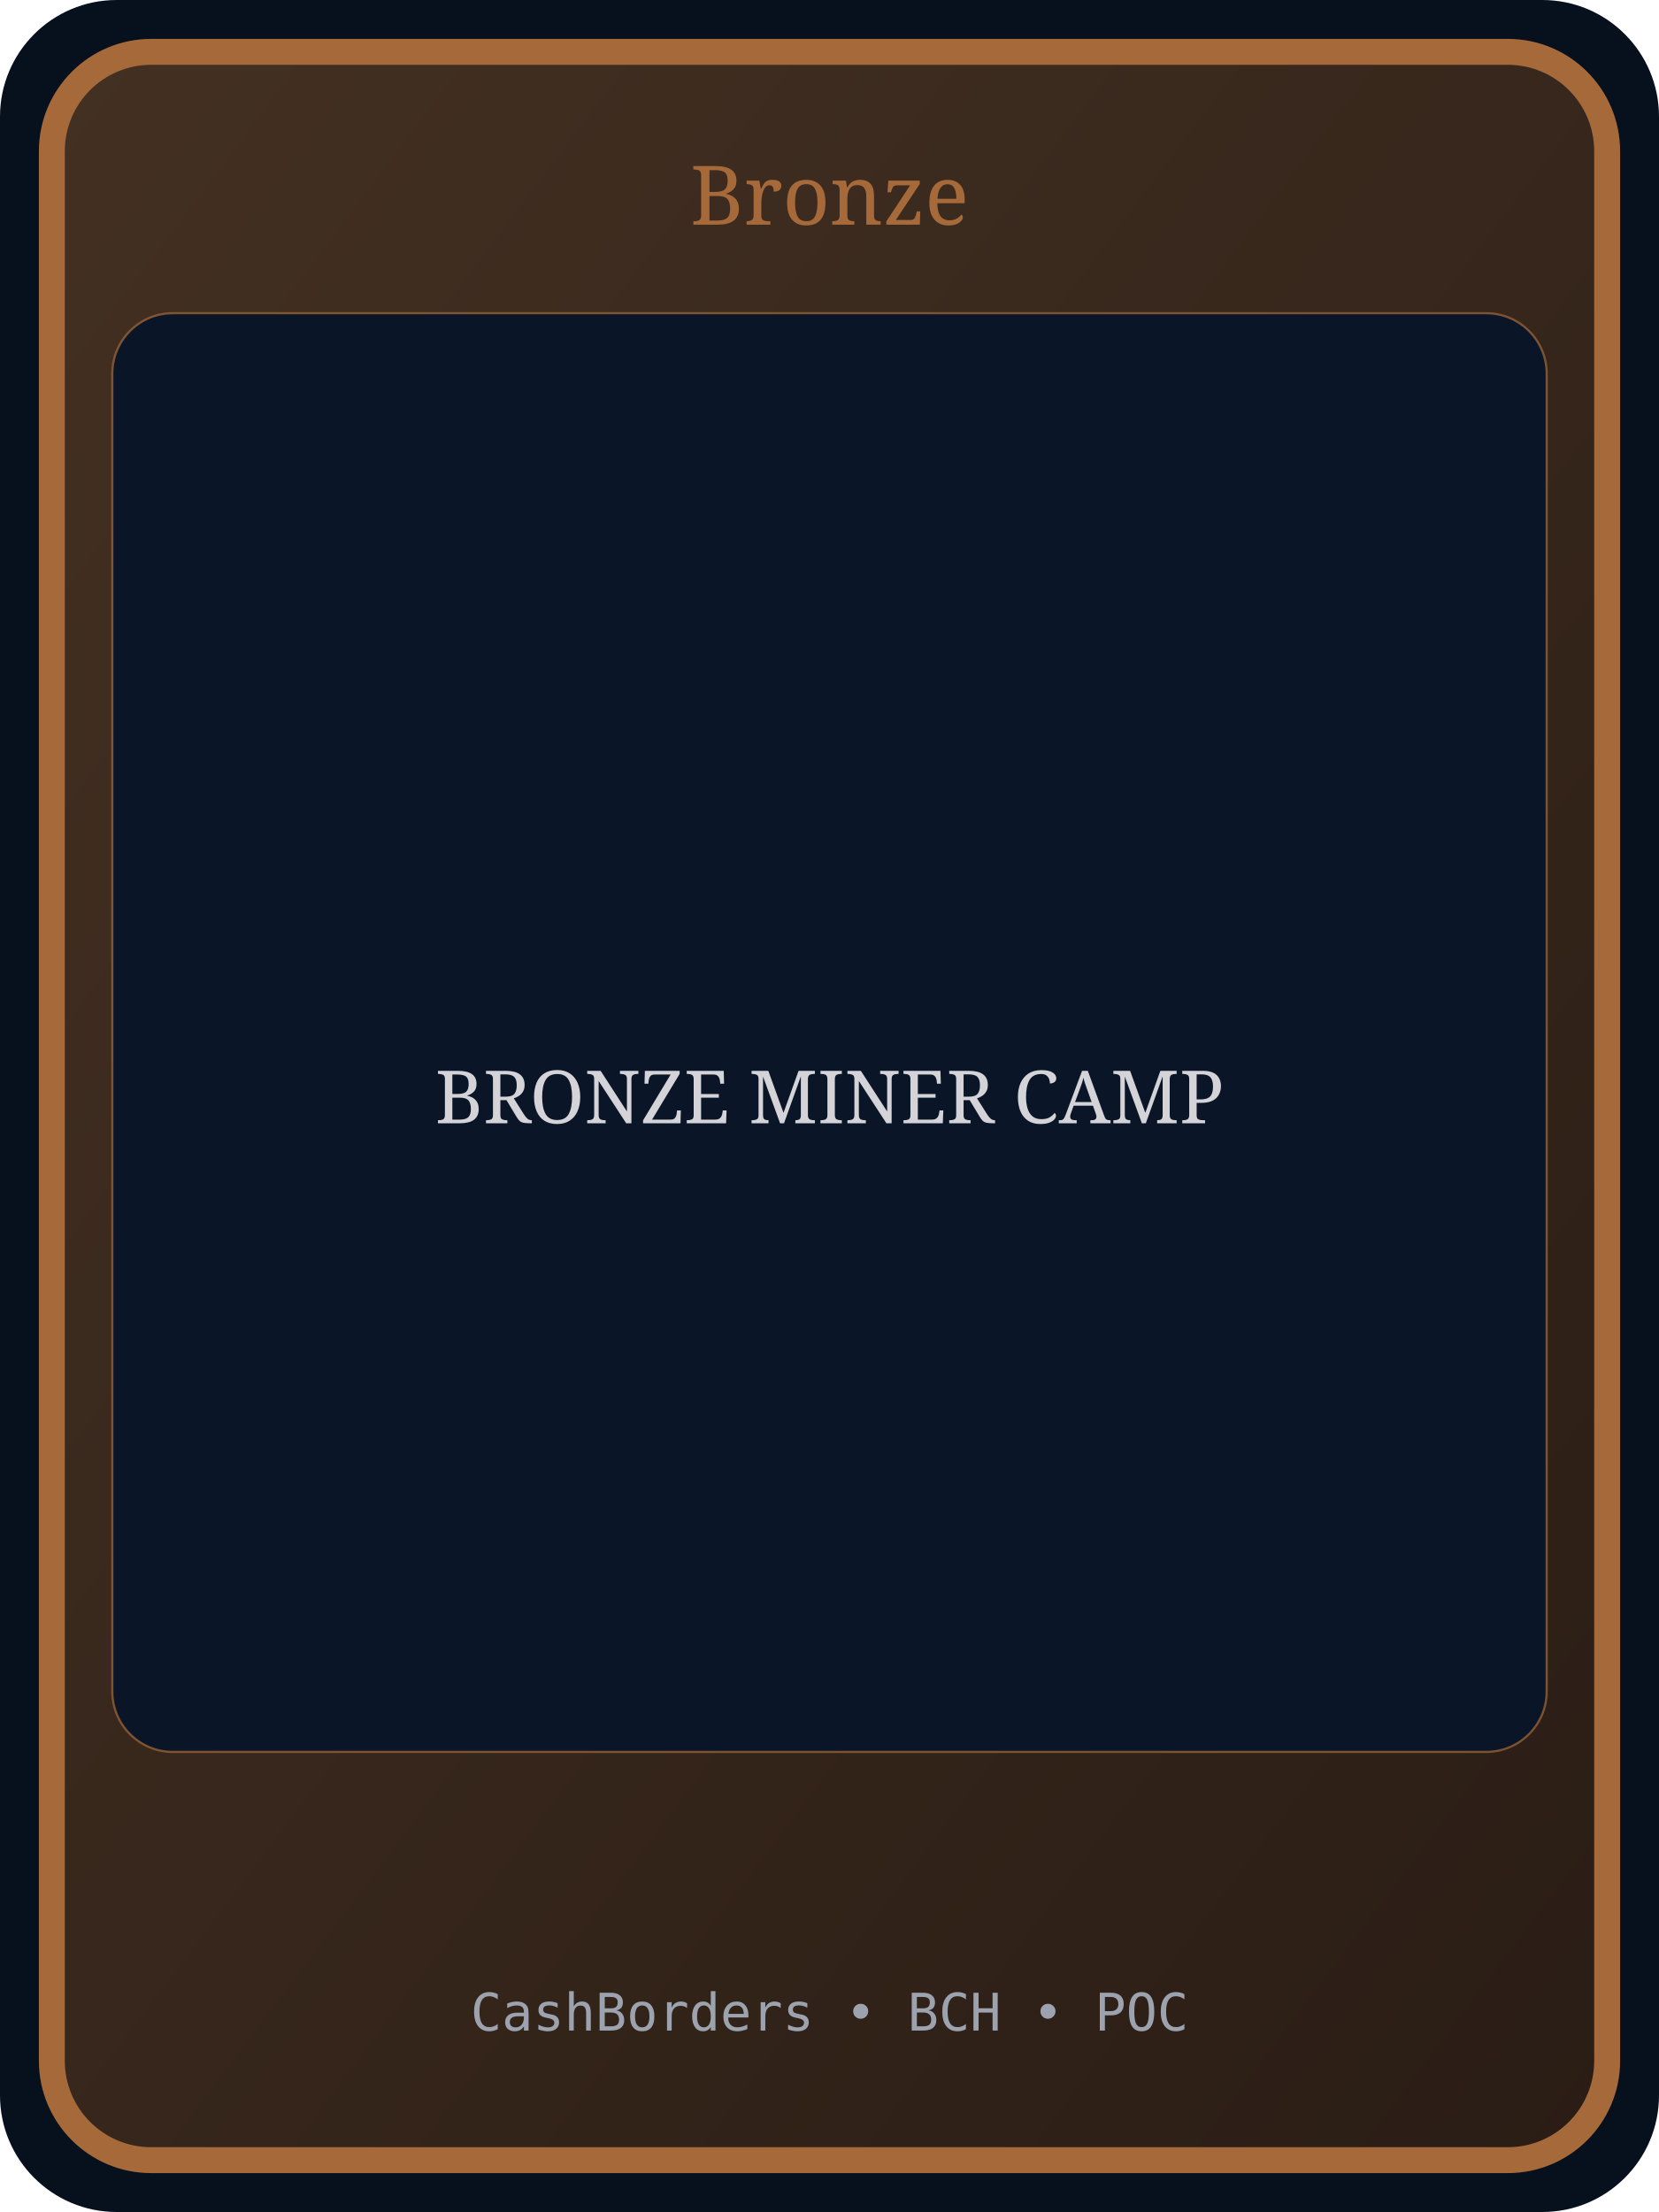
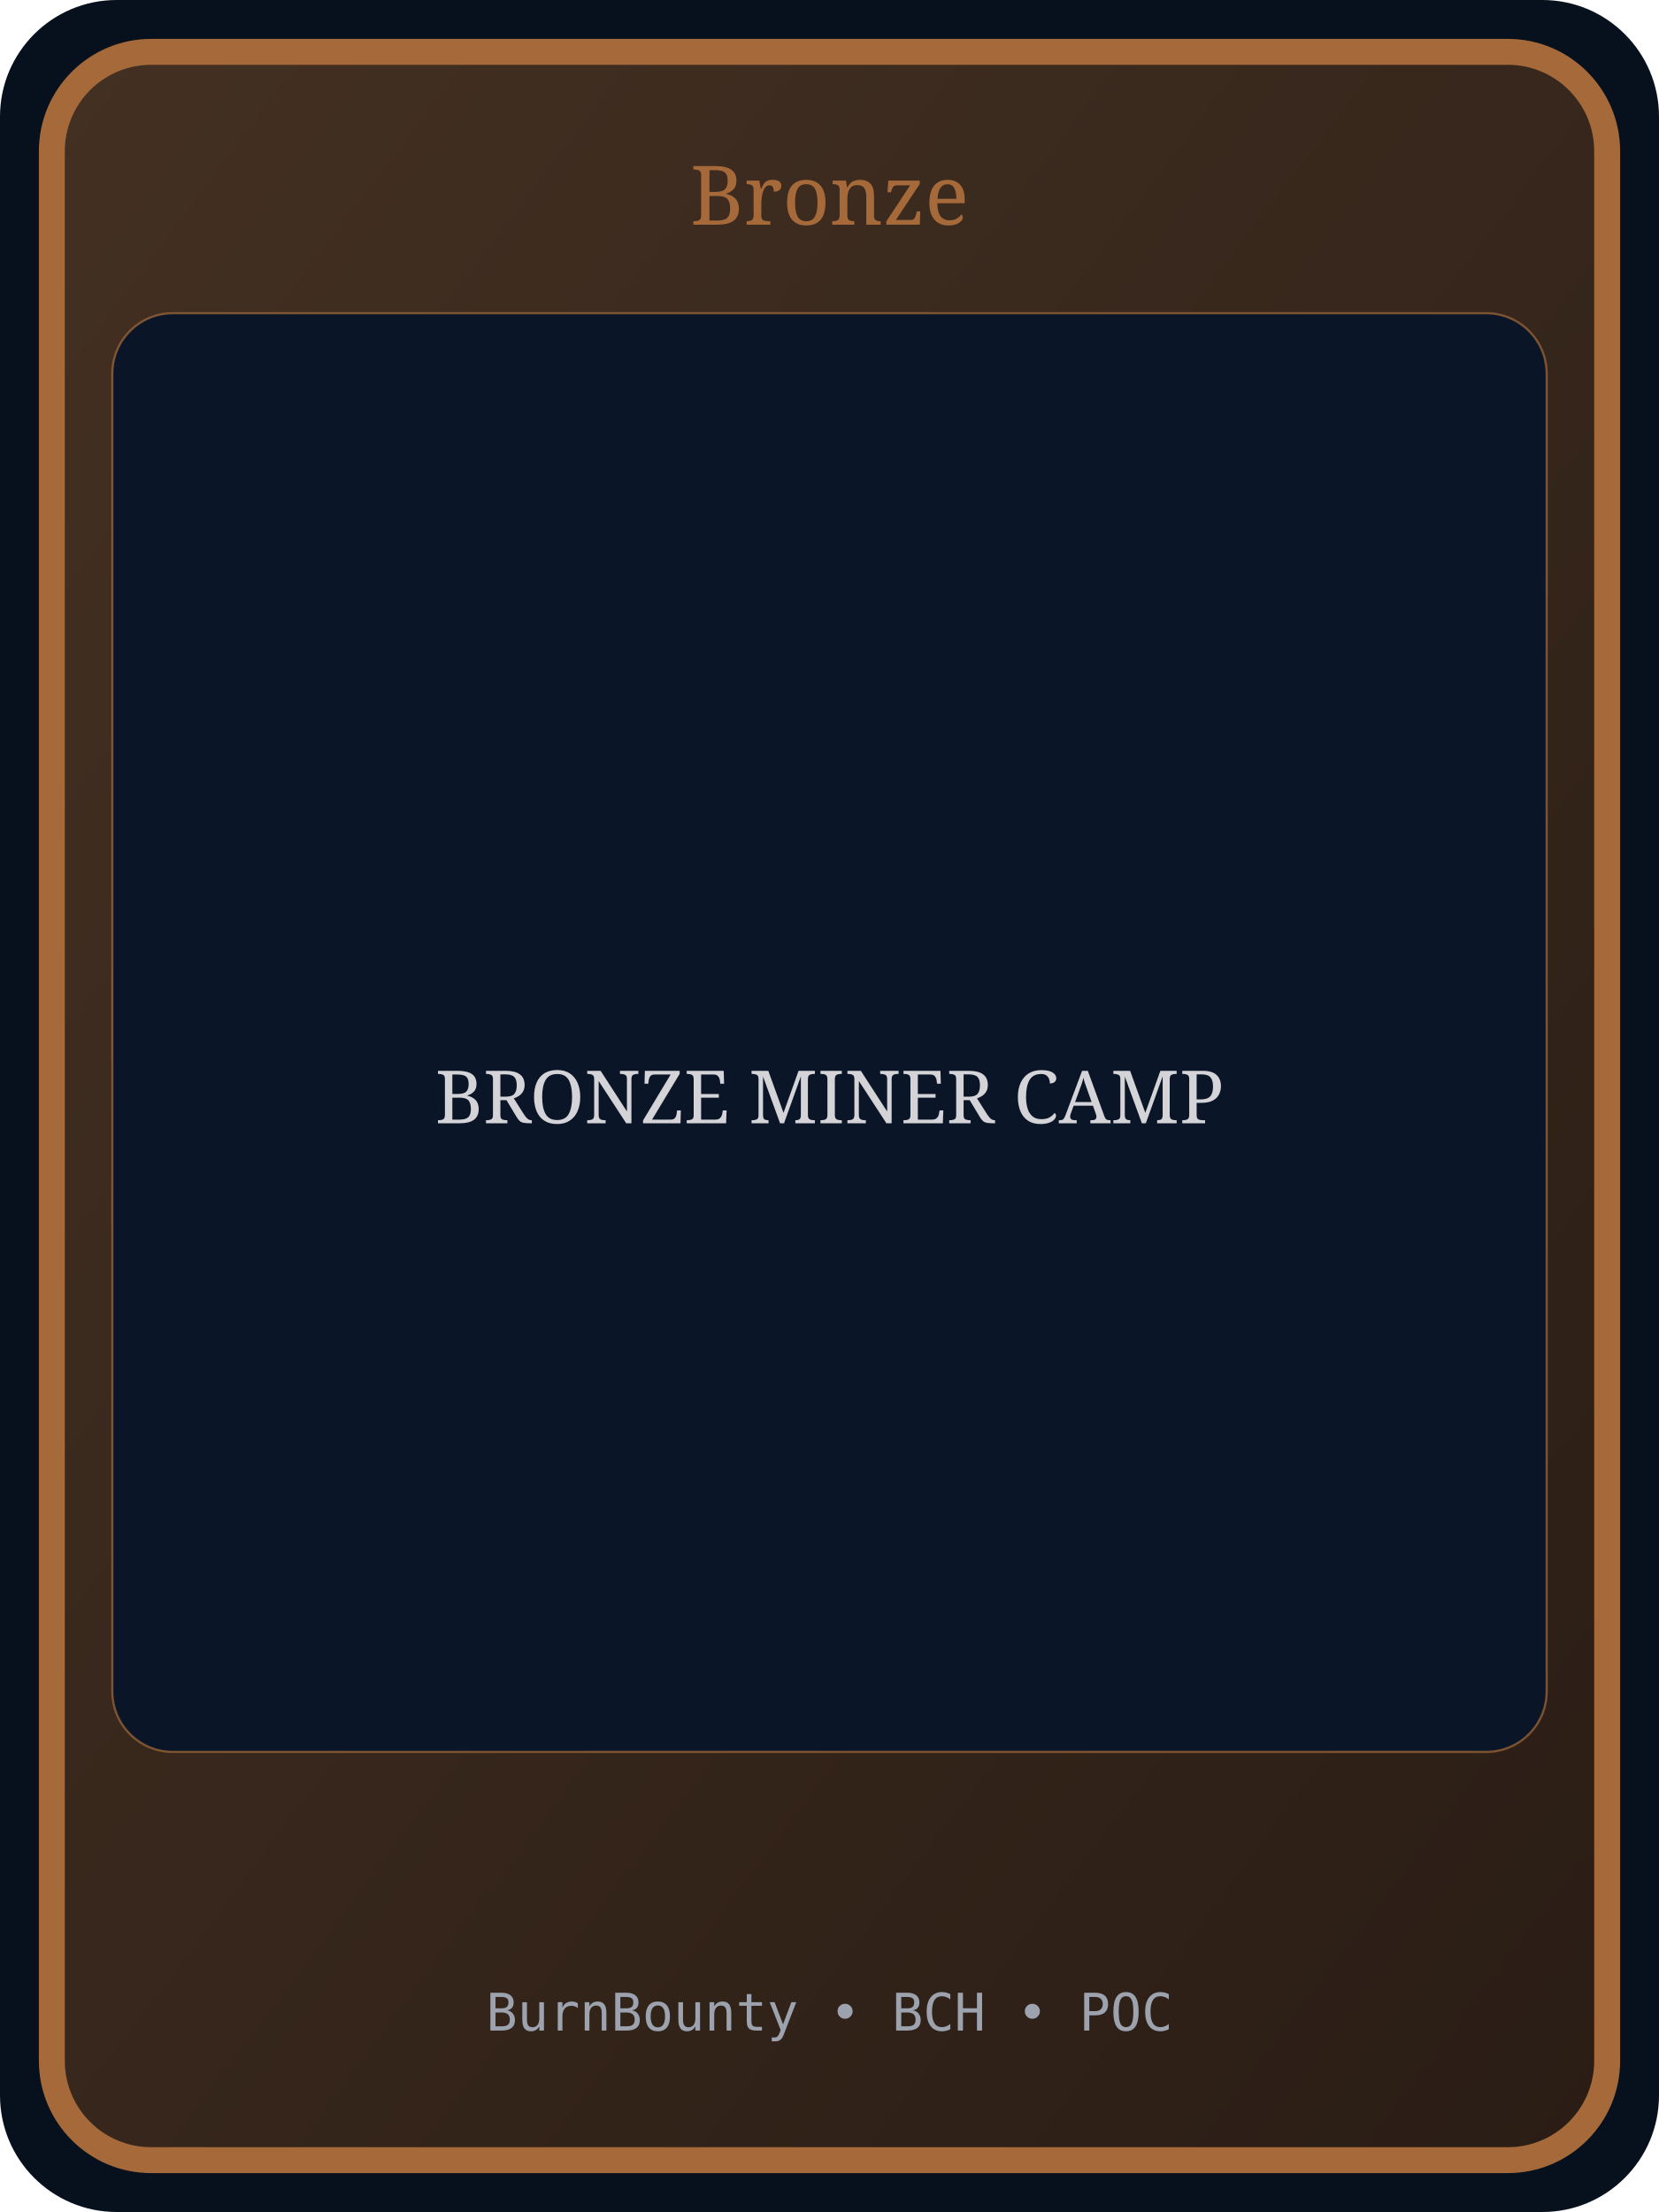
<svg xmlns="http://www.w3.org/2000/svg" width="768" height="1024" viewBox="0 0 768 1024">
  <defs>
    <linearGradient id="bg" x1="0" y1="0" x2="1" y2="1">
      <stop offset="0%" stop-color="#433022" />
      <stop offset="100%" stop-color="#2a1d15" />
    </linearGradient>
  </defs>
  <rect width="768" height="1024" rx="54" fill="#07101d" />
  <rect x="24" y="24" width="720" height="976" rx="46" fill="url(#bg)" stroke="#a66a3a" stroke-width="12" />
  <rect x="52" y="145" width="664" height="666" rx="28" fill="#0a1628" stroke="#a66a3a" stroke-opacity="0.7" />
  <text x="384" y="104" fill="#a66a3a" font-size="38" font-family="Georgia, serif" text-anchor="middle">Bronze</text>
  <text x="384" y="520" fill="#d4d4d8" font-size="34" font-family="Georgia, serif" text-anchor="middle">BRONZE MINER CAMP</text>
-   <text x="384" y="940" fill="#9ca3af" font-size="24" font-family="monospace" text-anchor="middle">CashBorders • BCH • POC</text>
+   <text x="384" y="940" fill="#9ca3af" font-size="24" font-family="monospace" text-anchor="middle">BurnBounty • BCH • POC</text>
</svg>
